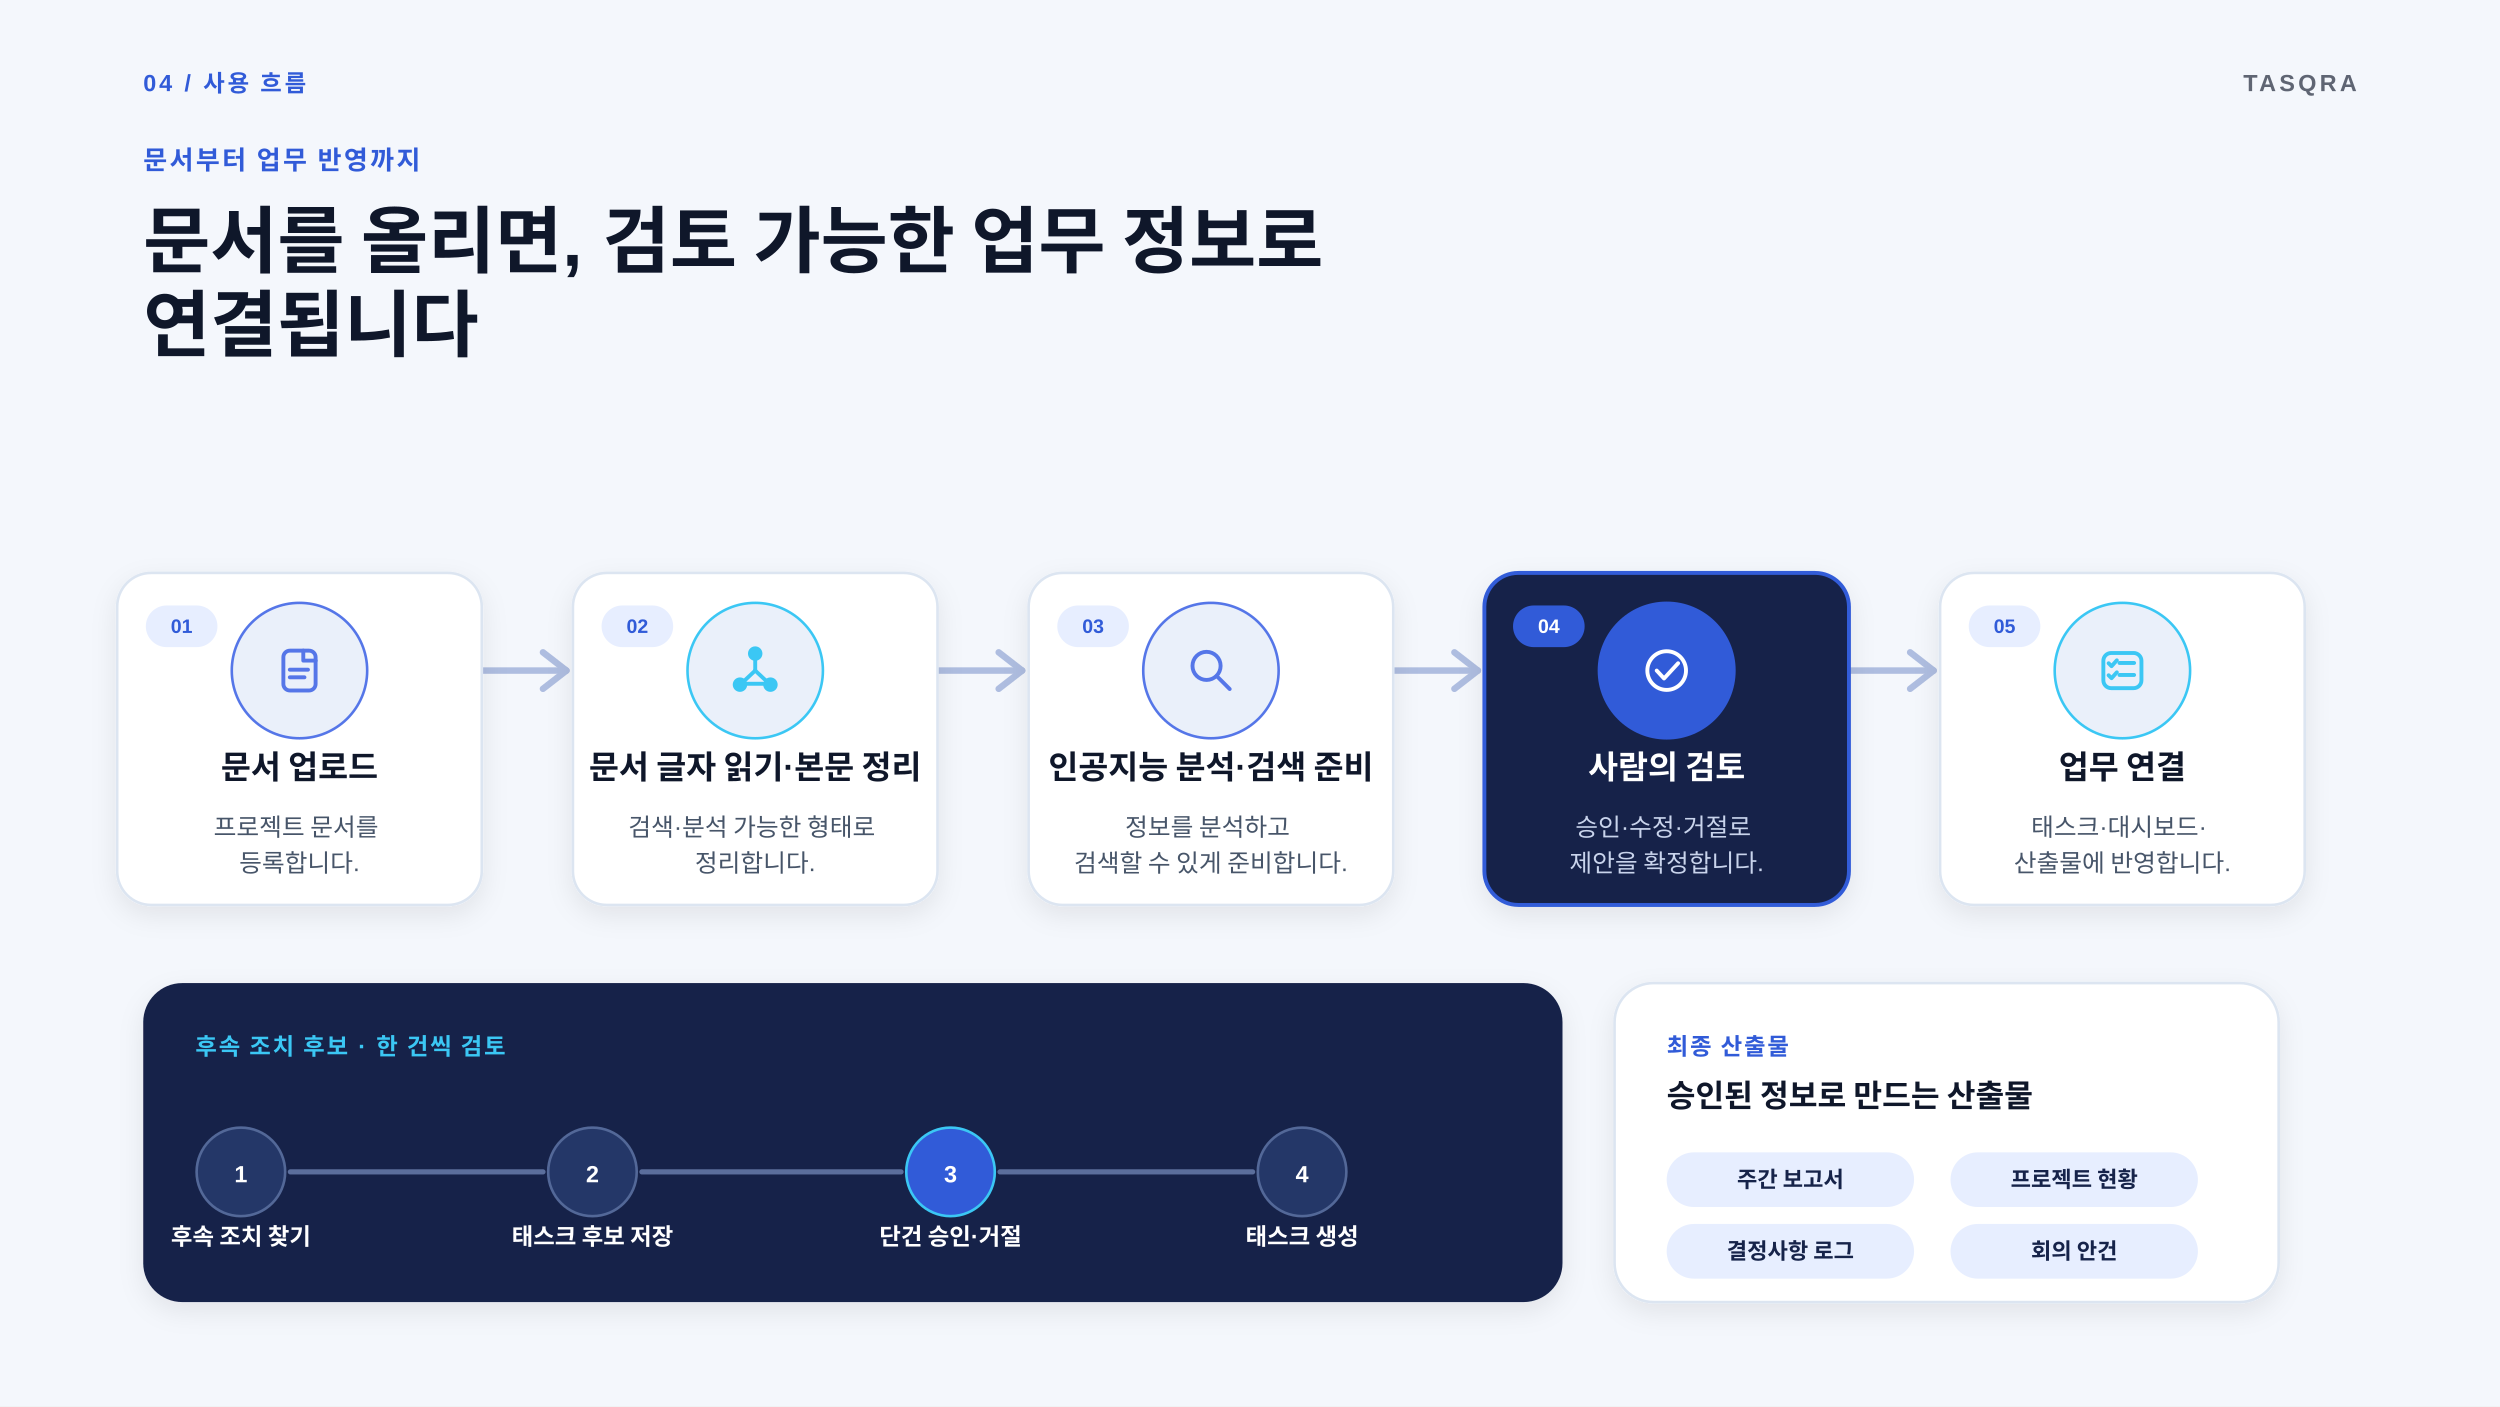
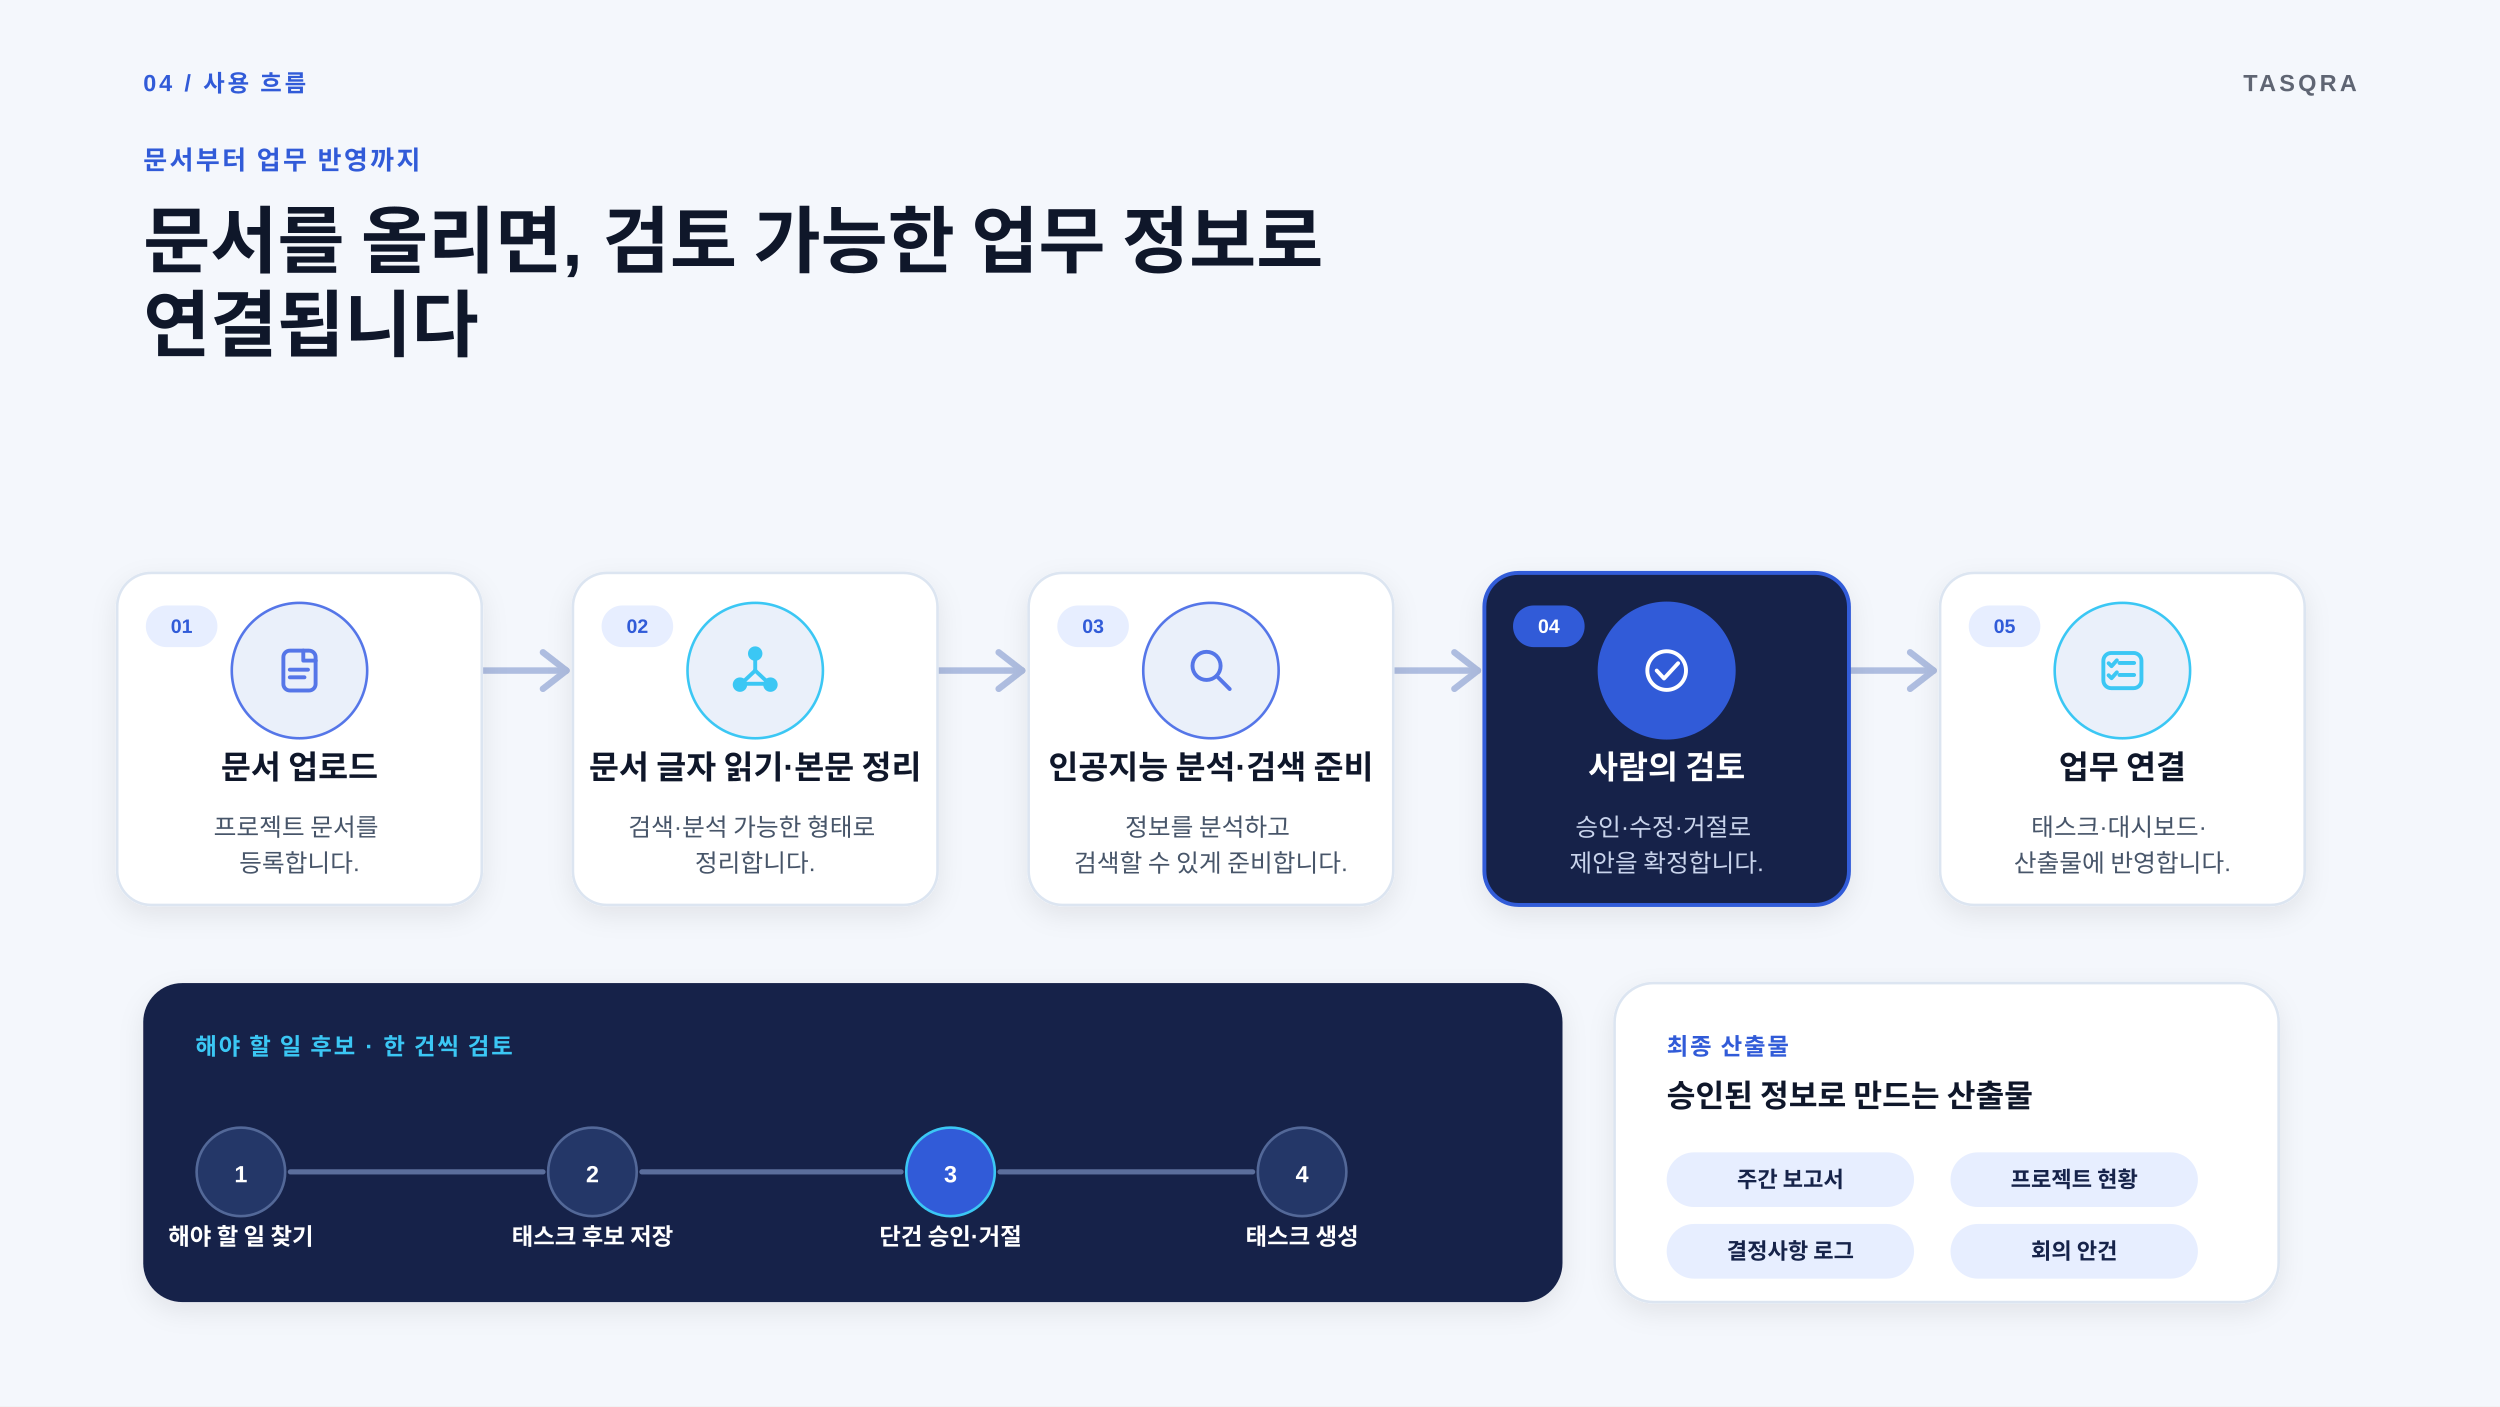
<svg xmlns="http://www.w3.org/2000/svg" width="1920" height="1080" viewBox="0 0 1920 1080">
  <defs>
    <style>@font-face{font-family:NotoKR;src:url("../../포트폴리오/NotoSansKR.ttf") format("truetype");} text{font-family:NotoKR,Arial,sans-serif;}</style>
    <filter id="shadow" x="-20%" y="-20%" width="140%" height="140%">
      <feDropShadow dx="0" dy="14" stdDeviation="18" flood-color="#0E162F" flood-opacity="0.10" />
    </filter>
    <filter id="softShadow" x="-20%" y="-20%" width="140%" height="140%">
      <feDropShadow dx="0" dy="7" stdDeviation="10" flood-color="#0E162F" flood-opacity="0.08" />
    </filter>
  </defs>
  <rect x="0" y="0" width="1920" height="1080" rx="0" fill="#F4F7FC" stroke="none" stroke-width="0" opacity="1" />
  <text x="110" y="70" font-family="NotoKR, Arial, sans-serif" font-size="18" font-weight="700" font-style="normal" fill="#315BD8" text-anchor="start" letter-spacing="2.2" opacity="1">04  /  사용 흐름</text>
  <text x="1810" y="70" font-family="NotoKR, Arial, sans-serif" font-size="18" font-weight="800" font-style="normal" fill="#0F172A" text-anchor="end" letter-spacing="2.5" opacity="0.65">TASQRA</text>
  <text x="110" y="130" font-family="NotoKR, Arial, sans-serif" font-size="20" font-weight="800" font-style="normal" fill="#315BD8" text-anchor="start" letter-spacing="1.8" opacity="1">문서부터 업무 반영까지</text>
  <text x="110" y="205" font-family="NotoKR, Arial, sans-serif" font-size="56" font-weight="800" fill="#0F172A" text-anchor="start">
    <tspan x="110" dy="0">문서를 올리면, 검토 가능한 업무 정보로</tspan>
    <tspan x="110" dy="64.4">연결됩니다</tspan>
  </text>
  <line x1="245" y1="515" x2="435" y2="515" stroke="#AEBDE0" stroke-width="5" stroke-linecap="round" opacity="1" />
  <path d="M 417 501 L 435 515 L 417 529" fill="none" stroke="#AEBDE0" stroke-width="5" stroke-linecap="round" stroke-linejoin="round" />
  <line x1="595" y1="515" x2="785" y2="515" stroke="#AEBDE0" stroke-width="5" stroke-linecap="round" opacity="1" />
  <path d="M 767 501 L 785 515 L 767 529" fill="none" stroke="#AEBDE0" stroke-width="5" stroke-linecap="round" stroke-linejoin="round" />
  <line x1="945" y1="515" x2="1135" y2="515" stroke="#AEBDE0" stroke-width="5" stroke-linecap="round" opacity="1" />
  <path d="M 1117 501 L 1135 515 L 1117 529" fill="none" stroke="#AEBDE0" stroke-width="5" stroke-linecap="round" stroke-linejoin="round" />
  <line x1="1295" y1="515" x2="1485" y2="515" stroke="#AEBDE0" stroke-width="5" stroke-linecap="round" opacity="1" />
  <path d="M 1467 501 L 1485 515 L 1467 529" fill="none" stroke="#AEBDE0" stroke-width="5" stroke-linecap="round" stroke-linejoin="round" />
  <rect x="90" y="440" width="280" height="255" rx="26" fill="#FFFFFF" stroke="#DCE5F1" stroke-width="2" opacity="1" filter="url(#softShadow)" />
  <circle cx="230" cy="515" r="52" fill="#EAF0FA" stroke="#5576E8" stroke-width="2" opacity="1" />
  <g fill="none" stroke="#5576E8" stroke-width="3" stroke-linecap="round" stroke-linejoin="round">
    <rect x="217.625" y="499.7" width="24.75" height="30.6" rx="5" />
    <path d="M 232.925 499.7 v 7.65 h 9.45" />
    <line x1="222.575" y1="514.325" x2="236.525" y2="514.325" />
    <line x1="222.575" y1="520.175" x2="233.825" y2="520.175" />
  </g>
  <rect x="112" y="465" width="55" height="32" rx="16.0" fill="#E7EEFF" stroke="none" stroke-width="0" opacity="1" />
  <text x="139.5" y="486.1" font-family="NotoKR, Arial, sans-serif" font-size="15" font-weight="700" font-style="normal" fill="#315BD8" text-anchor="middle" letter-spacing="0" opacity="1">01</text>
  <text x="230" y="598" font-family="NotoKR, Arial, sans-serif" font-size="25" font-weight="800" font-style="normal" fill="#0F172A" text-anchor="middle" letter-spacing="0" opacity="1">문서 업로드</text>
  <text x="230" y="642" font-family="NotoKR, Arial, sans-serif" font-size="19" font-weight="500" fill="#475569" text-anchor="middle">
    <tspan x="230" dy="0">프로젝트 문서를</tspan>
    <tspan x="230" dy="27.55">등록합니다.</tspan>
  </text>
  <rect x="440" y="440" width="280" height="255" rx="26" fill="#FFFFFF" stroke="#DCE5F1" stroke-width="2" opacity="1" filter="url(#softShadow)" />
  <circle cx="580" cy="515" r="52" fill="#EAF0FA" stroke="#3BC7F4" stroke-width="2" opacity="1" />
  <g fill="none" stroke="#3BC7F4" stroke-width="3" stroke-linecap="round">
    <line x1="580" y1="503.3" x2="580" y2="515" />
    <line x1="569.2" y1="525.125" x2="590.8" y2="525.125" />
    <line x1="569.2" y1="525.125" x2="580" y2="515" />
    <line x1="590.8" y1="525.125" x2="580" y2="515" />
    <circle cx="580" cy="501.95" r="4.05" fill="#3BC7F4" />
    <circle cx="568.3" cy="525.8" r="4.05" fill="#3BC7F4" />
    <circle cx="591.7" cy="525.8" r="4.05" fill="#3BC7F4" />
  </g>
  <rect x="462" y="465" width="55" height="32" rx="16.0" fill="#E7EEFF" stroke="none" stroke-width="0" opacity="1" />
  <text x="489.5" y="486.1" font-family="NotoKR, Arial, sans-serif" font-size="15" font-weight="700" font-style="normal" fill="#315BD8" text-anchor="middle" letter-spacing="0" opacity="1">02</text>
  <text x="580" y="598" font-family="NotoKR, Arial, sans-serif" font-size="25" font-weight="800" font-style="normal" fill="#0F172A" text-anchor="middle" letter-spacing="0" opacity="1">문서 글자 읽기·본문 정리</text>
  <text x="580" y="642" font-family="NotoKR, Arial, sans-serif" font-size="19" font-weight="500" fill="#475569" text-anchor="middle">
    <tspan x="580" dy="0">검색·분석 가능한 형태로</tspan>
    <tspan x="580" dy="27.55">정리합니다.</tspan>
  </text>
  <rect x="790" y="440" width="280" height="255" rx="26" fill="#FFFFFF" stroke="#DCE5F1" stroke-width="2" opacity="1" filter="url(#softShadow)" />
  <circle cx="930" cy="515" r="52" fill="#EAF0FA" stroke="#5576E8" stroke-width="2" opacity="1" />
  <g fill="none" stroke="#5576E8" stroke-width="3" stroke-linecap="round">
    <circle cx="926.625" cy="511.4" r="10.8" />
    <line x1="934.5" y1="519.275" x2="944.4" y2="529.175" />
  </g>
  <rect x="812" y="465" width="55" height="32" rx="16.0" fill="#E7EEFF" stroke="none" stroke-width="0" opacity="1" />
  <text x="839.5" y="486.1" font-family="NotoKR, Arial, sans-serif" font-size="15" font-weight="700" font-style="normal" fill="#315BD8" text-anchor="middle" letter-spacing="0" opacity="1">03</text>
  <text x="930" y="598" font-family="NotoKR, Arial, sans-serif" font-size="25" font-weight="800" font-style="normal" fill="#0F172A" text-anchor="middle" letter-spacing="0" opacity="1">인공지능 분석·검색 준비</text>
  <text x="930" y="642" font-family="NotoKR, Arial, sans-serif" font-size="19" font-weight="500" fill="#475569" text-anchor="middle">
    <tspan x="930" dy="0">정보를 분석하고</tspan>
    <tspan x="930" dy="27.55">검색할 수 있게 준비합니다.</tspan>
  </text>
  <rect x="1140" y="440" width="280" height="255" rx="26" fill="#16234A" stroke="#315BD8" stroke-width="3" opacity="1" filter="url(#softShadow)" />
  <circle cx="1280" cy="515" r="52" fill="#315BD8" stroke="#315BD8" stroke-width="2" opacity="1" />
  <g fill="none" stroke="#FFFFFF" stroke-width="3" stroke-linecap="round" stroke-linejoin="round">
    <circle cx="1280" cy="515" r="14.85" />
    <path d="M 1272.35 515 l 5.625 6.075 l 10.8 -11.7" />
  </g>
  <rect x="1162" y="465" width="55" height="32" rx="16.0" fill="#315BD8" stroke="none" stroke-width="0" opacity="1" />
  <text x="1189.5" y="486.1" font-family="NotoKR, Arial, sans-serif" font-size="15" font-weight="700" font-style="normal" fill="#FFFFFF" text-anchor="middle" letter-spacing="0" opacity="1">04</text>
  <text x="1280" y="598" font-family="NotoKR, Arial, sans-serif" font-size="25" font-weight="800" font-style="normal" fill="#FFFFFF" text-anchor="middle" letter-spacing="0" opacity="1">사람의 검토</text>
  <text x="1280" y="642" font-family="NotoKR, Arial, sans-serif" font-size="19" font-weight="500" fill="#C9D4EC" text-anchor="middle">
    <tspan x="1280" dy="0">승인·수정·거절로</tspan>
    <tspan x="1280" dy="27.55">제안을 확정합니다.</tspan>
  </text>
  <rect x="1490" y="440" width="280" height="255" rx="26" fill="#FFFFFF" stroke="#DCE5F1" stroke-width="2" opacity="1" filter="url(#softShadow)" />
  <circle cx="1630" cy="515" r="52" fill="#EAF0FA" stroke="#3BC7F4" stroke-width="2" opacity="1" />
  <g fill="none" stroke="#3BC7F4" stroke-width="3" stroke-linecap="round" stroke-linejoin="round">
    <rect x="1615.375" y="501.5" width="29.25" height="27.0" rx="6" />
    <path d="M 1619.425 509.375 l 2.25 2.25 l 4.05 -4.5" />
    <line x1="1627.75" y1="509.15" x2="1639.0" y2="509.15" />
    <path d="M 1619.425 518.6 l 2.25 2.25 l 4.05 -4.5" />
    <line x1="1627.75" y1="518.375" x2="1639.0" y2="518.375" />
  </g>
  <rect x="1512" y="465" width="55" height="32" rx="16.0" fill="#E7EEFF" stroke="none" stroke-width="0" opacity="1" />
  <text x="1539.5" y="486.1" font-family="NotoKR, Arial, sans-serif" font-size="15" font-weight="700" font-style="normal" fill="#315BD8" text-anchor="middle" letter-spacing="0" opacity="1">05</text>
  <text x="1630" y="598" font-family="NotoKR, Arial, sans-serif" font-size="25" font-weight="800" font-style="normal" fill="#0F172A" text-anchor="middle" letter-spacing="0" opacity="1">업무 연결</text>
  <text x="1630" y="642" font-family="NotoKR, Arial, sans-serif" font-size="19" font-weight="500" fill="#475569" text-anchor="middle">
    <tspan x="1630" dy="0">태스크·대시보드·</tspan>
    <tspan x="1630" dy="27.55">산출물에 반영합니다.</tspan>
  </text>
  <rect x="110" y="755" width="1090" height="245" rx="30" fill="#16234A" stroke="none" stroke-width="0" opacity="1" filter="url(#softShadow)" />
-   <text x="150" y="810" font-family="NotoKR, Arial, sans-serif" font-size="18" font-weight="800" font-style="normal" fill="#3BC7F4" text-anchor="start" letter-spacing="1.4" opacity="1">후속 조치 후보  ·  한 건씩 검토</text>
+   <text x="150" y="810" font-family="NotoKR, Arial, sans-serif" font-size="18" font-weight="800" font-style="normal" fill="#3BC7F4" text-anchor="start" letter-spacing="1.4" opacity="1">해야 할 일 후보  ·  한 건씩 검토</text>
  <circle cx="185" cy="900" r="34" fill="#243768" stroke="#536898" stroke-width="2" opacity="1" />
  <text x="185" y="908" font-family="NotoKR, Arial, sans-serif" font-size="18" font-weight="800" font-style="normal" fill="#FFFFFF" text-anchor="middle" letter-spacing="0" opacity="1">1</text>
-   <text x="185" y="956" font-family="NotoKR, Arial, sans-serif" font-size="18" font-weight="600" font-style="normal" fill="#FFFFFF" text-anchor="middle" letter-spacing="0" opacity="1">후속 조치 찾기</text>
+   <text x="185" y="956" font-family="NotoKR, Arial, sans-serif" font-size="18" font-weight="600" font-style="normal" fill="#FFFFFF" text-anchor="middle" letter-spacing="0" opacity="1">해야 할 일 찾기</text>
  <line x1="223" y1="900" x2="417" y2="900" stroke="#5B6E9C" stroke-width="4" stroke-linecap="round" opacity="1" />
  <circle cx="455" cy="900" r="34" fill="#243768" stroke="#536898" stroke-width="2" opacity="1" />
  <text x="455" y="908" font-family="NotoKR, Arial, sans-serif" font-size="18" font-weight="800" font-style="normal" fill="#FFFFFF" text-anchor="middle" letter-spacing="0" opacity="1">2</text>
  <text x="455" y="956" font-family="NotoKR, Arial, sans-serif" font-size="18" font-weight="600" font-style="normal" fill="#FFFFFF" text-anchor="middle" letter-spacing="0" opacity="1">태스크 후보 저장</text>
  <line x1="493" y1="900" x2="692" y2="900" stroke="#5B6E9C" stroke-width="4" stroke-linecap="round" opacity="1" />
  <circle cx="730" cy="900" r="34" fill="#315BD8" stroke="#3BC7F4" stroke-width="2" opacity="1" />
  <text x="730" y="908" font-family="NotoKR, Arial, sans-serif" font-size="18" font-weight="800" font-style="normal" fill="#FFFFFF" text-anchor="middle" letter-spacing="0" opacity="1">3</text>
  <text x="730" y="956" font-family="NotoKR, Arial, sans-serif" font-size="18" font-weight="600" font-style="normal" fill="#FFFFFF" text-anchor="middle" letter-spacing="0" opacity="1">단건 승인·거절</text>
  <line x1="768" y1="900" x2="962" y2="900" stroke="#5B6E9C" stroke-width="4" stroke-linecap="round" opacity="1" />
  <circle cx="1000" cy="900" r="34" fill="#243768" stroke="#536898" stroke-width="2" opacity="1" />
  <text x="1000" y="908" font-family="NotoKR, Arial, sans-serif" font-size="18" font-weight="800" font-style="normal" fill="#FFFFFF" text-anchor="middle" letter-spacing="0" opacity="1">4</text>
  <text x="1000" y="956" font-family="NotoKR, Arial, sans-serif" font-size="18" font-weight="600" font-style="normal" fill="#FFFFFF" text-anchor="middle" letter-spacing="0" opacity="1">태스크 생성</text>
  <rect x="1240" y="755" width="510" height="245" rx="30" fill="#FFFFFF" stroke="#DCE5F1" stroke-width="2" opacity="1" filter="url(#softShadow)" />
  <text x="1280" y="810" font-family="NotoKR, Arial, sans-serif" font-size="18" font-weight="800" font-style="normal" fill="#315BD8" text-anchor="start" letter-spacing="1.4" opacity="1">최종 산출물</text>
  <text x="1280" y="850" font-family="NotoKR, Arial, sans-serif" font-size="24" font-weight="700" font-style="normal" fill="#0F172A" text-anchor="start" letter-spacing="0" opacity="1">승인된 정보로 만드는 산출물</text>
  <rect x="1280" y="885" width="190" height="42" rx="21.0" fill="#E7EEFF" stroke="none" stroke-width="0" opacity="1" />
  <text x="1375.0" y="911.78" font-family="NotoKR, Arial, sans-serif" font-size="17" font-weight="700" font-style="normal" fill="#16234A" text-anchor="middle" letter-spacing="0" opacity="1">주간 보고서</text>
  <rect x="1498" y="885" width="190" height="42" rx="21.0" fill="#E7EEFF" stroke="none" stroke-width="0" opacity="1" />
  <text x="1593.0" y="911.78" font-family="NotoKR, Arial, sans-serif" font-size="17" font-weight="700" font-style="normal" fill="#16234A" text-anchor="middle" letter-spacing="0" opacity="1">프로젝트 현황</text>
  <rect x="1280" y="940" width="190" height="42" rx="21.0" fill="#E7EEFF" stroke="none" stroke-width="0" opacity="1" />
  <text x="1375.0" y="966.78" font-family="NotoKR, Arial, sans-serif" font-size="17" font-weight="700" font-style="normal" fill="#16234A" text-anchor="middle" letter-spacing="0" opacity="1">결정사항 로그</text>
  <rect x="1498" y="940" width="190" height="42" rx="21.0" fill="#E7EEFF" stroke="none" stroke-width="0" opacity="1" />
  <text x="1593.0" y="966.78" font-family="NotoKR, Arial, sans-serif" font-size="17" font-weight="700" font-style="normal" fill="#16234A" text-anchor="middle" letter-spacing="0" opacity="1">회의 안건</text>
</svg>
